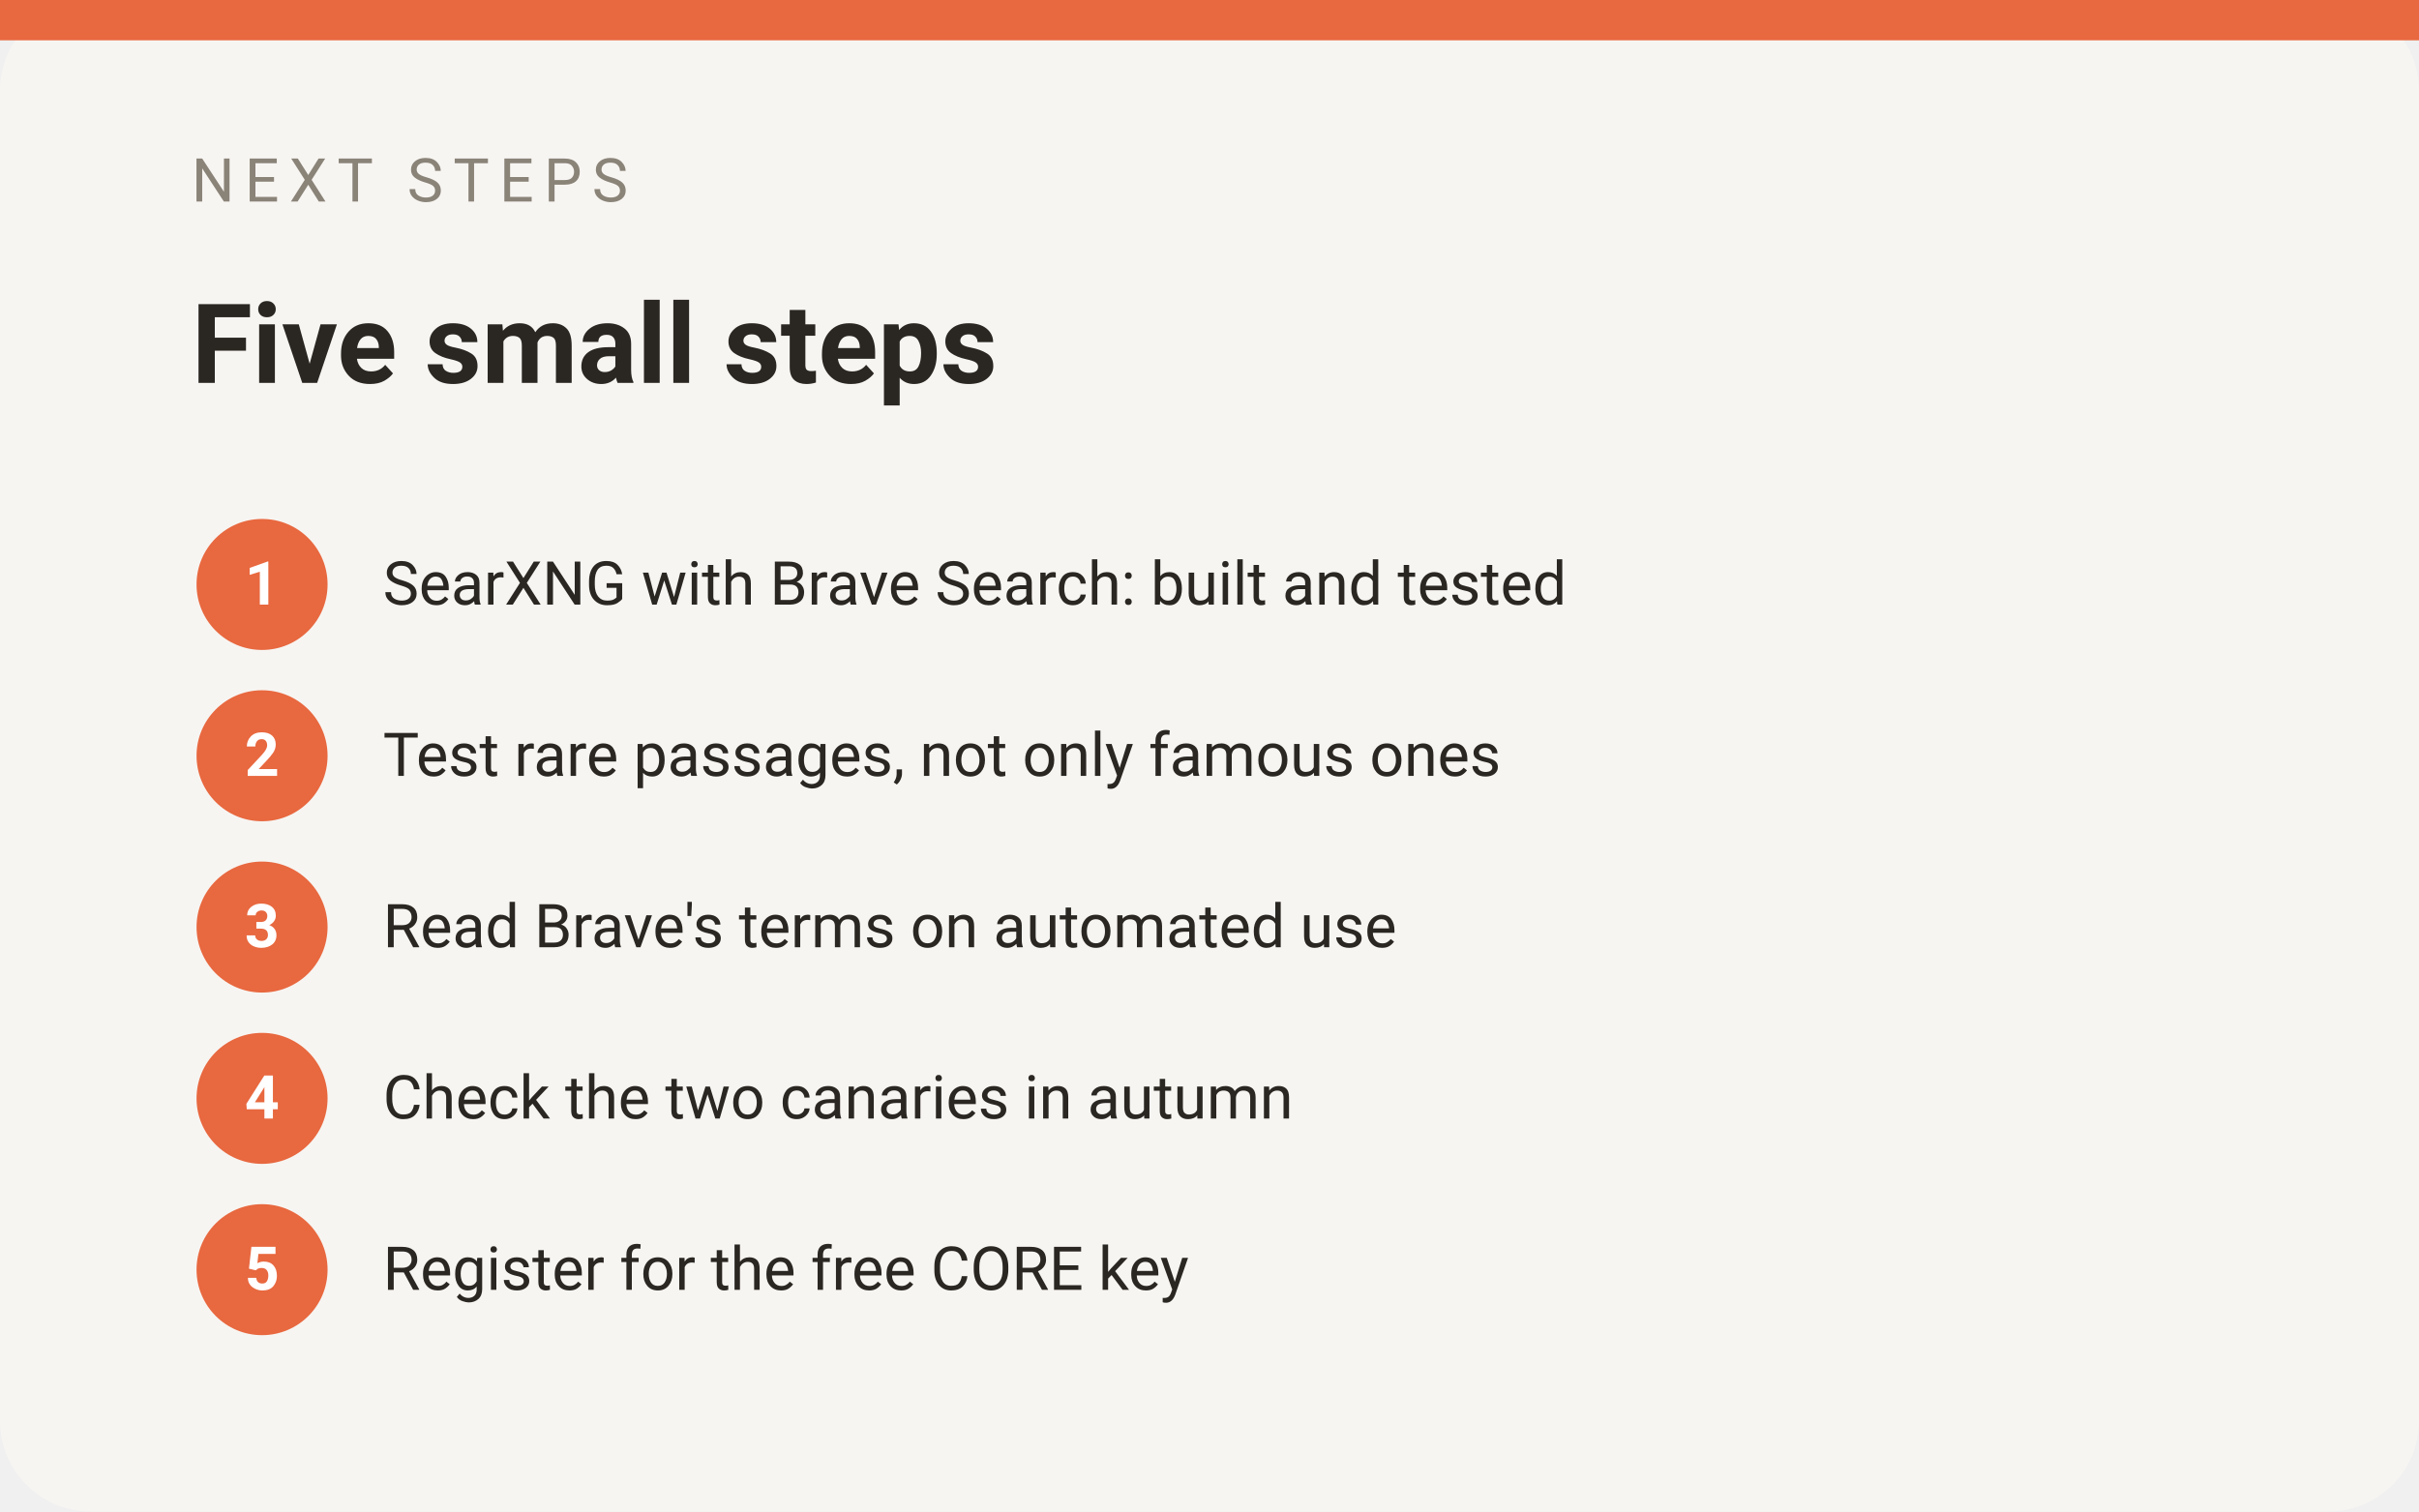
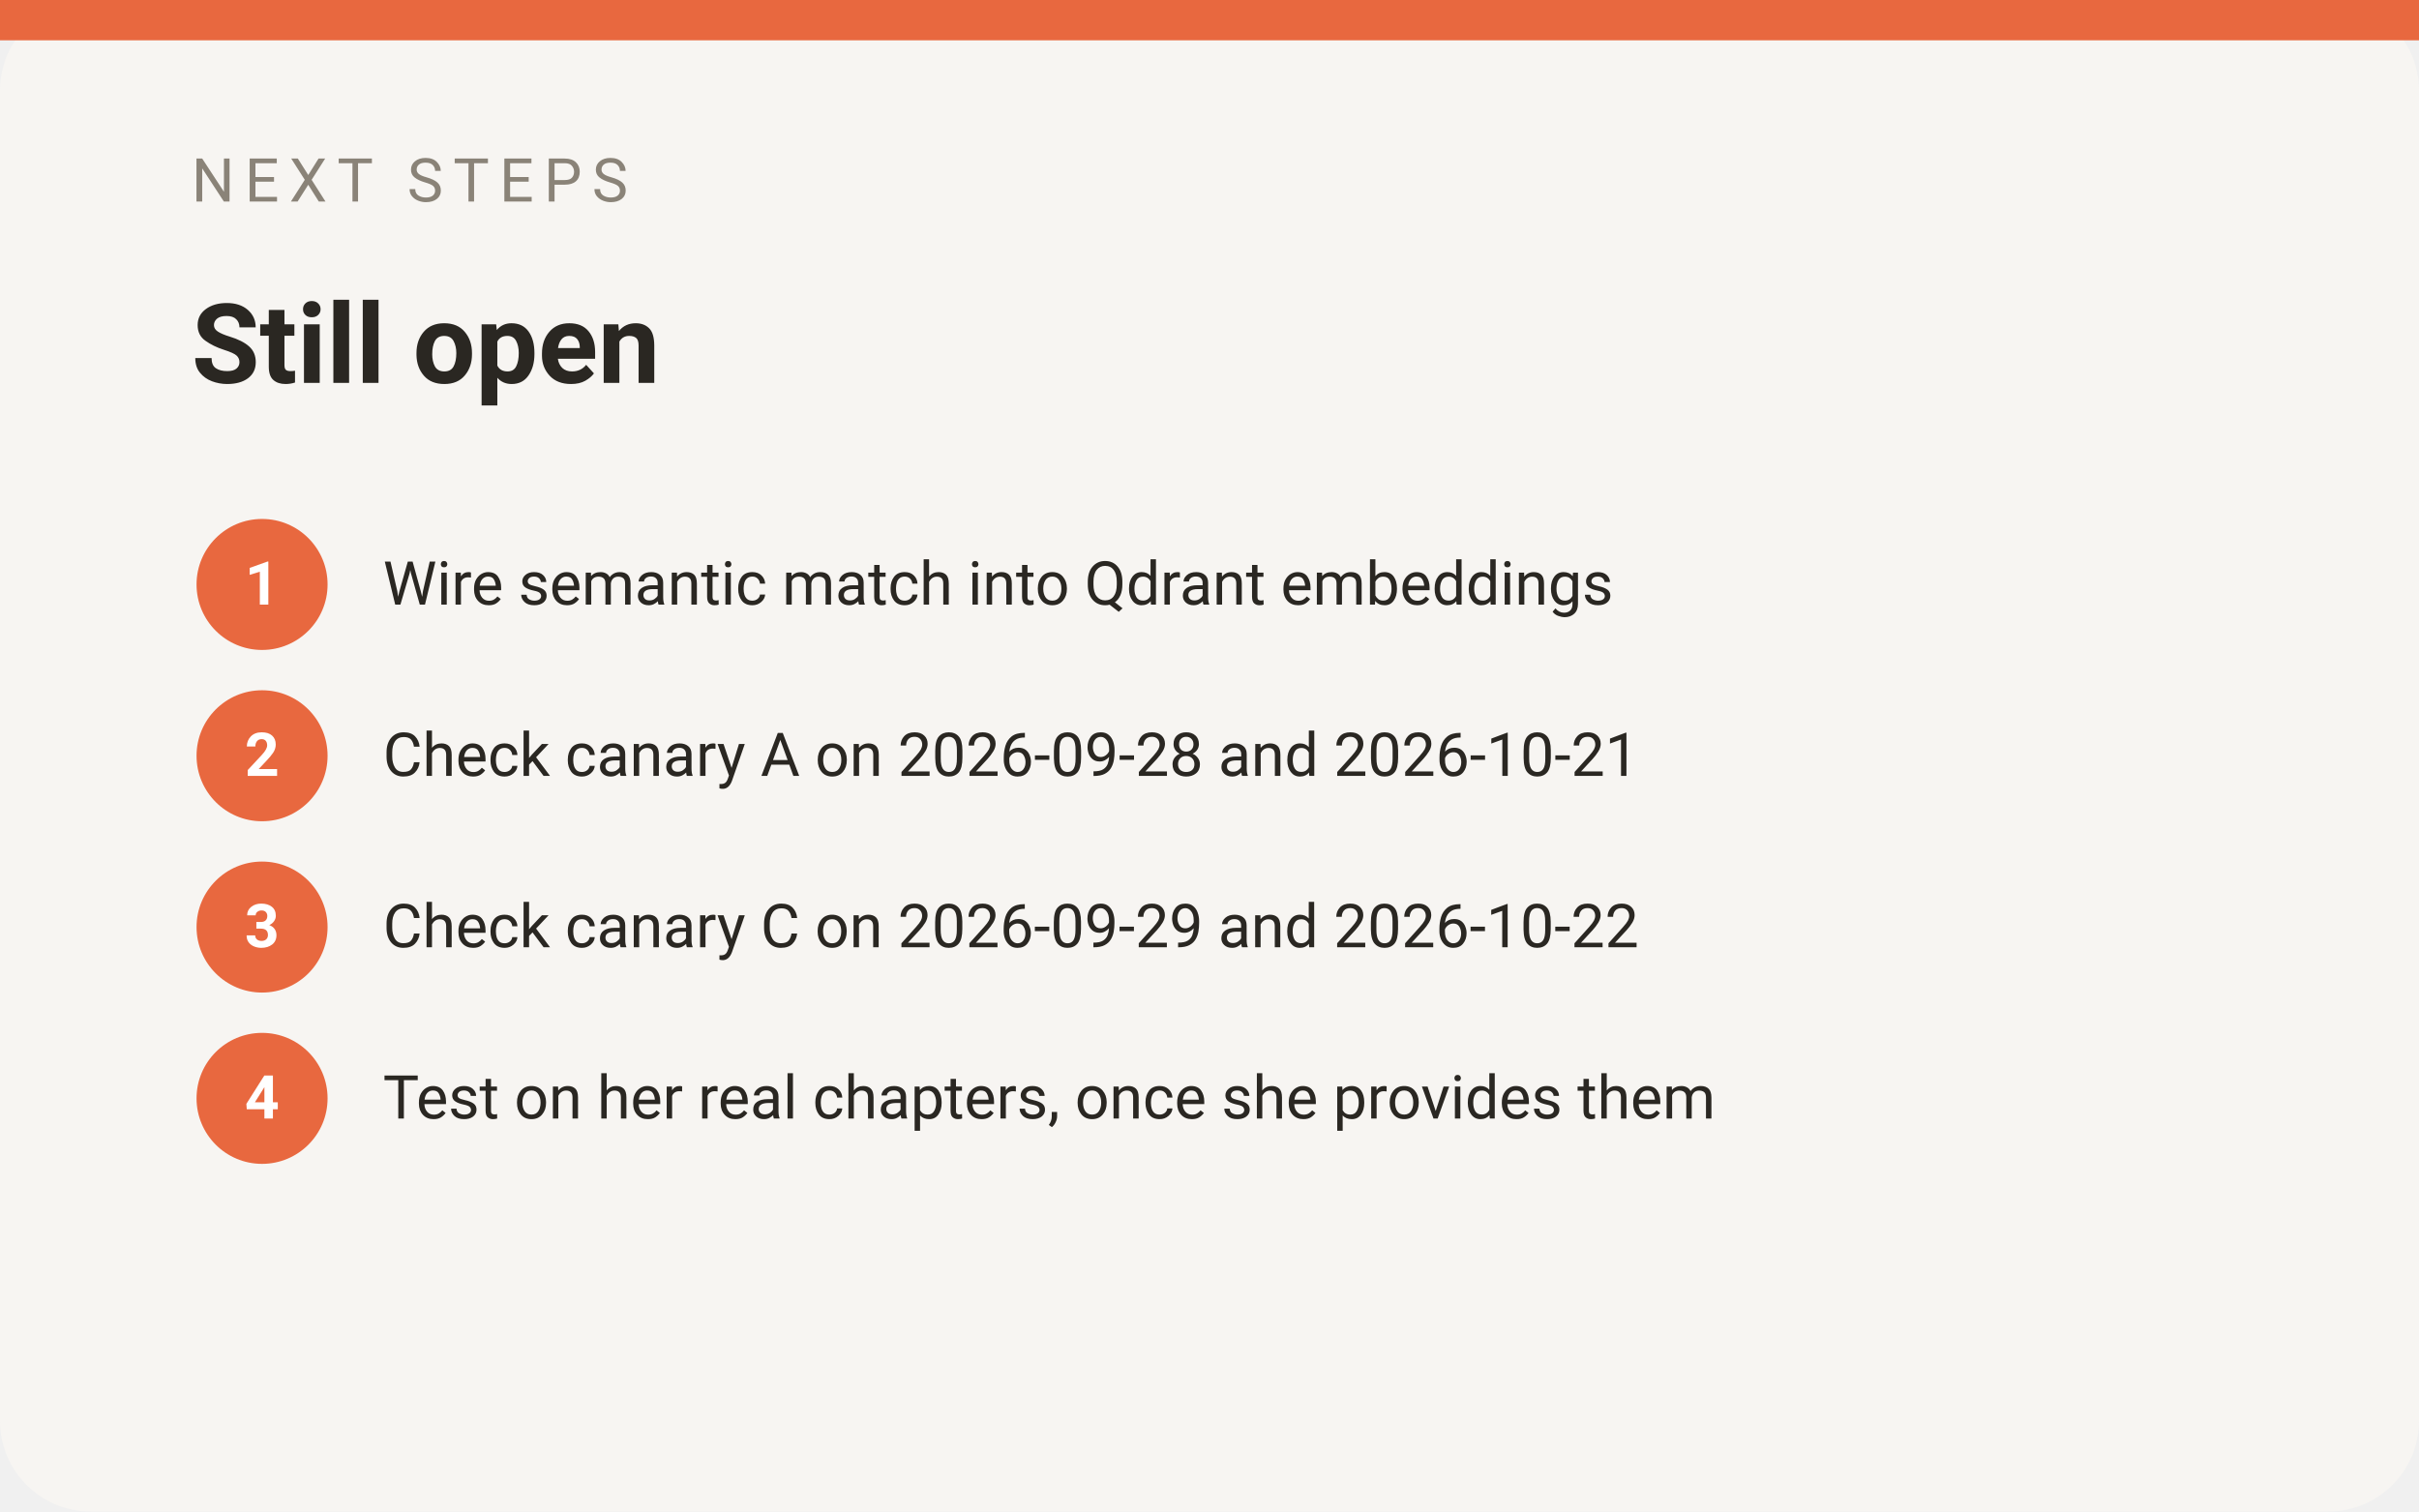
<svg xmlns="http://www.w3.org/2000/svg" width="960" height="600" viewBox="0 0 480 300" font-family="system-ui,-apple-system,Segoe UI,Roboto,sans-serif">
  <rect width="480" height="300" rx="18" fill="#F7F5F2" />
  <rect x="0" y="0" width="480" height="8" fill="#E8683F" />
  <text x="38" y="40" fill="#8A8378" font-size="12" letter-spacing="2">NEXT STEPS</text>
  <text x="38" y="76" fill="#2A2722" font-size="22" font-weight="700">
-     <tspan x="38" dy="0">Five small steps</tspan>
+     <tspan x="38" dy="0">Still open</tspan>
  </text>
  <circle cx="52" cy="116" r="13" fill="#E8683F" />
  <text x="52" y="120" fill="#fff" font-size="12" font-weight="700" text-anchor="middle">1</text>
  <text x="76" y="120" fill="#2A2722" font-size="12">
-     <tspan x="76" dy="0">SearXNG with Brave Search: built and tested</tspan>
+     <tspan x="76" dy="0">Wire semantic match into Qdrant embeddings</tspan>
  </text>
  <circle cx="52" cy="150" r="13" fill="#E8683F" />
  <text x="52" y="154" fill="#fff" font-size="12" font-weight="700" text-anchor="middle">2</text>
  <text x="76" y="154" fill="#2A2722" font-size="12">
-     <tspan x="76" dy="0">Test rare passages, not only famous ones</tspan>
+     <tspan x="76" dy="0">Check canary A on 2026-09-28 and 2026-10-21</tspan>
  </text>
  <circle cx="52" cy="184" r="13" fill="#E8683F" />
  <text x="52" y="188" fill="#fff" font-size="12" font-weight="700" text-anchor="middle">3</text>
  <text x="76" y="188" fill="#2A2722" font-size="12">
-     <tspan x="76" dy="0">Read Brave's terms on automated use</tspan>
+     <tspan x="76" dy="0">Check canary C on 2026-09-29 and 2026-10-22</tspan>
  </text>
  <circle cx="52" cy="218" r="13" fill="#E8683F" />
  <text x="52" y="222" fill="#fff" font-size="12" font-weight="700" text-anchor="middle">4</text>
  <text x="76" y="222" fill="#2A2722" font-size="12">
-     <tspan x="76" dy="0">Check the two canaries in autumn</tspan>
-   </text>
-   <circle cx="52" cy="252" r="13" fill="#E8683F" />
-   <text x="52" y="256" fill="#fff" font-size="12" font-weight="700" text-anchor="middle">5</text>
-   <text x="76" y="256" fill="#2A2722" font-size="12">
-     <tspan x="76" dy="0">Register for the free CORE key</tspan>
+     <tspan x="76" dy="0">Test on her real chapters, once she provides them</tspan>
  </text>
</svg>
